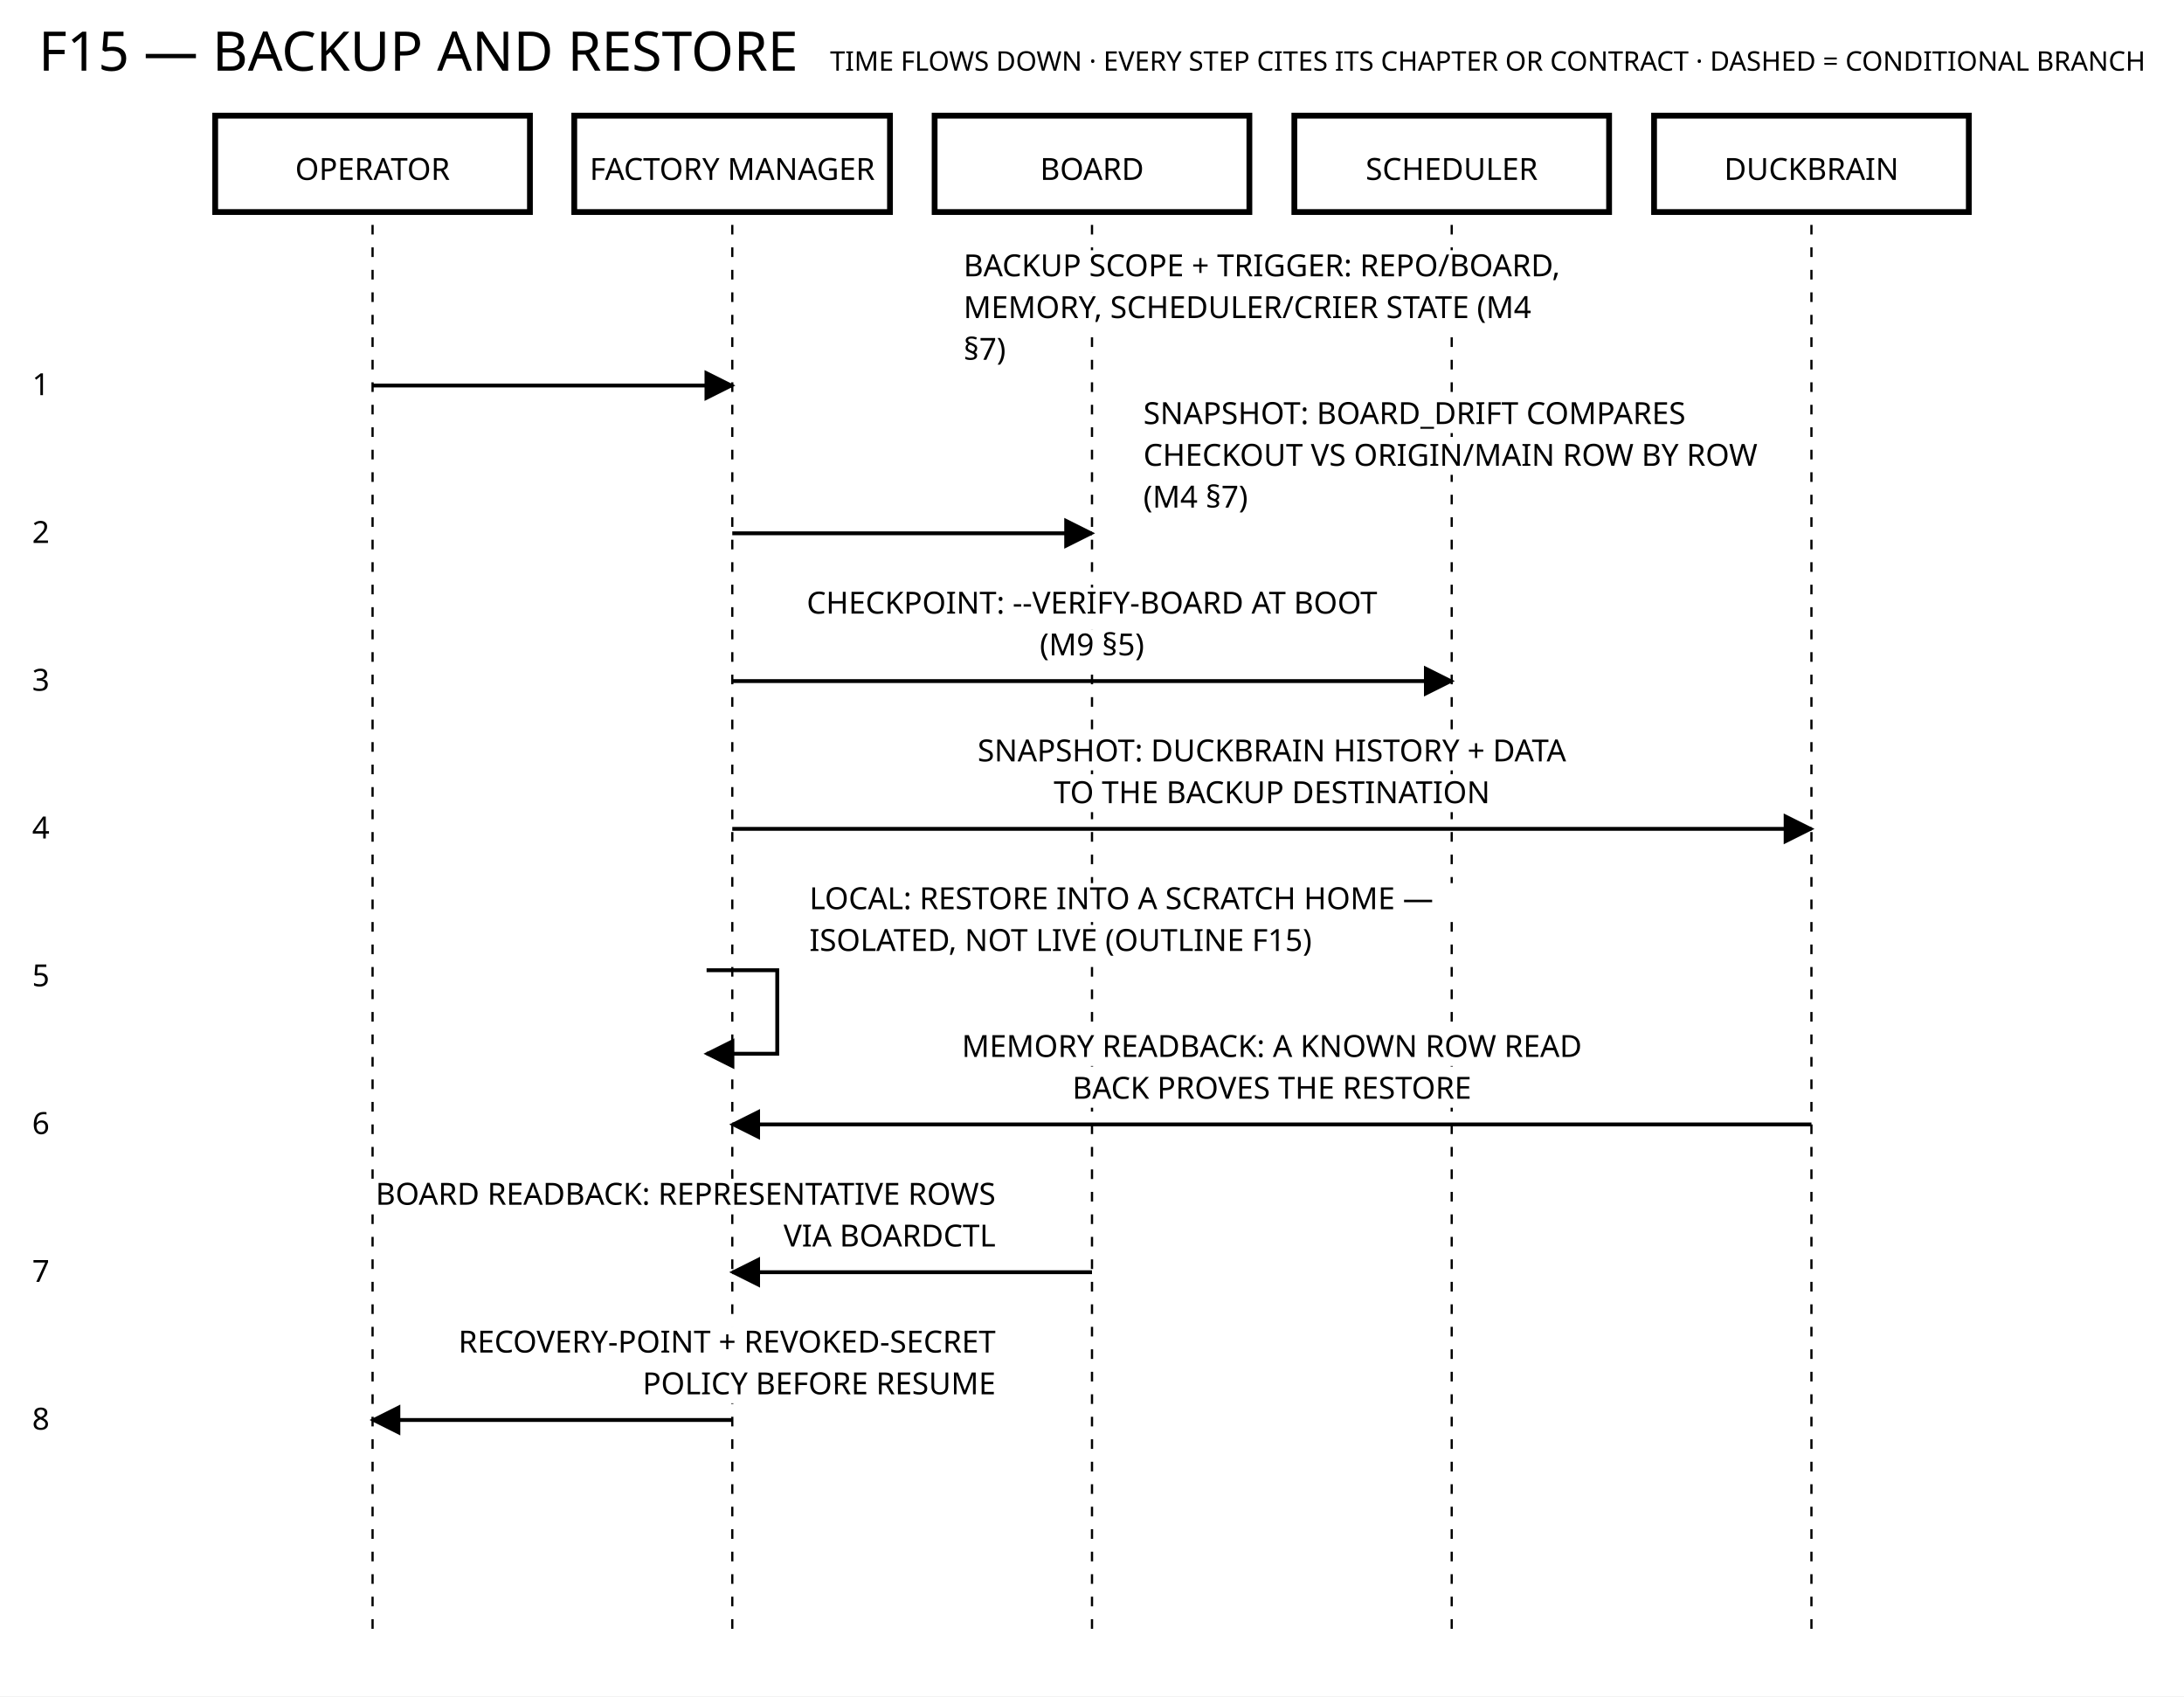
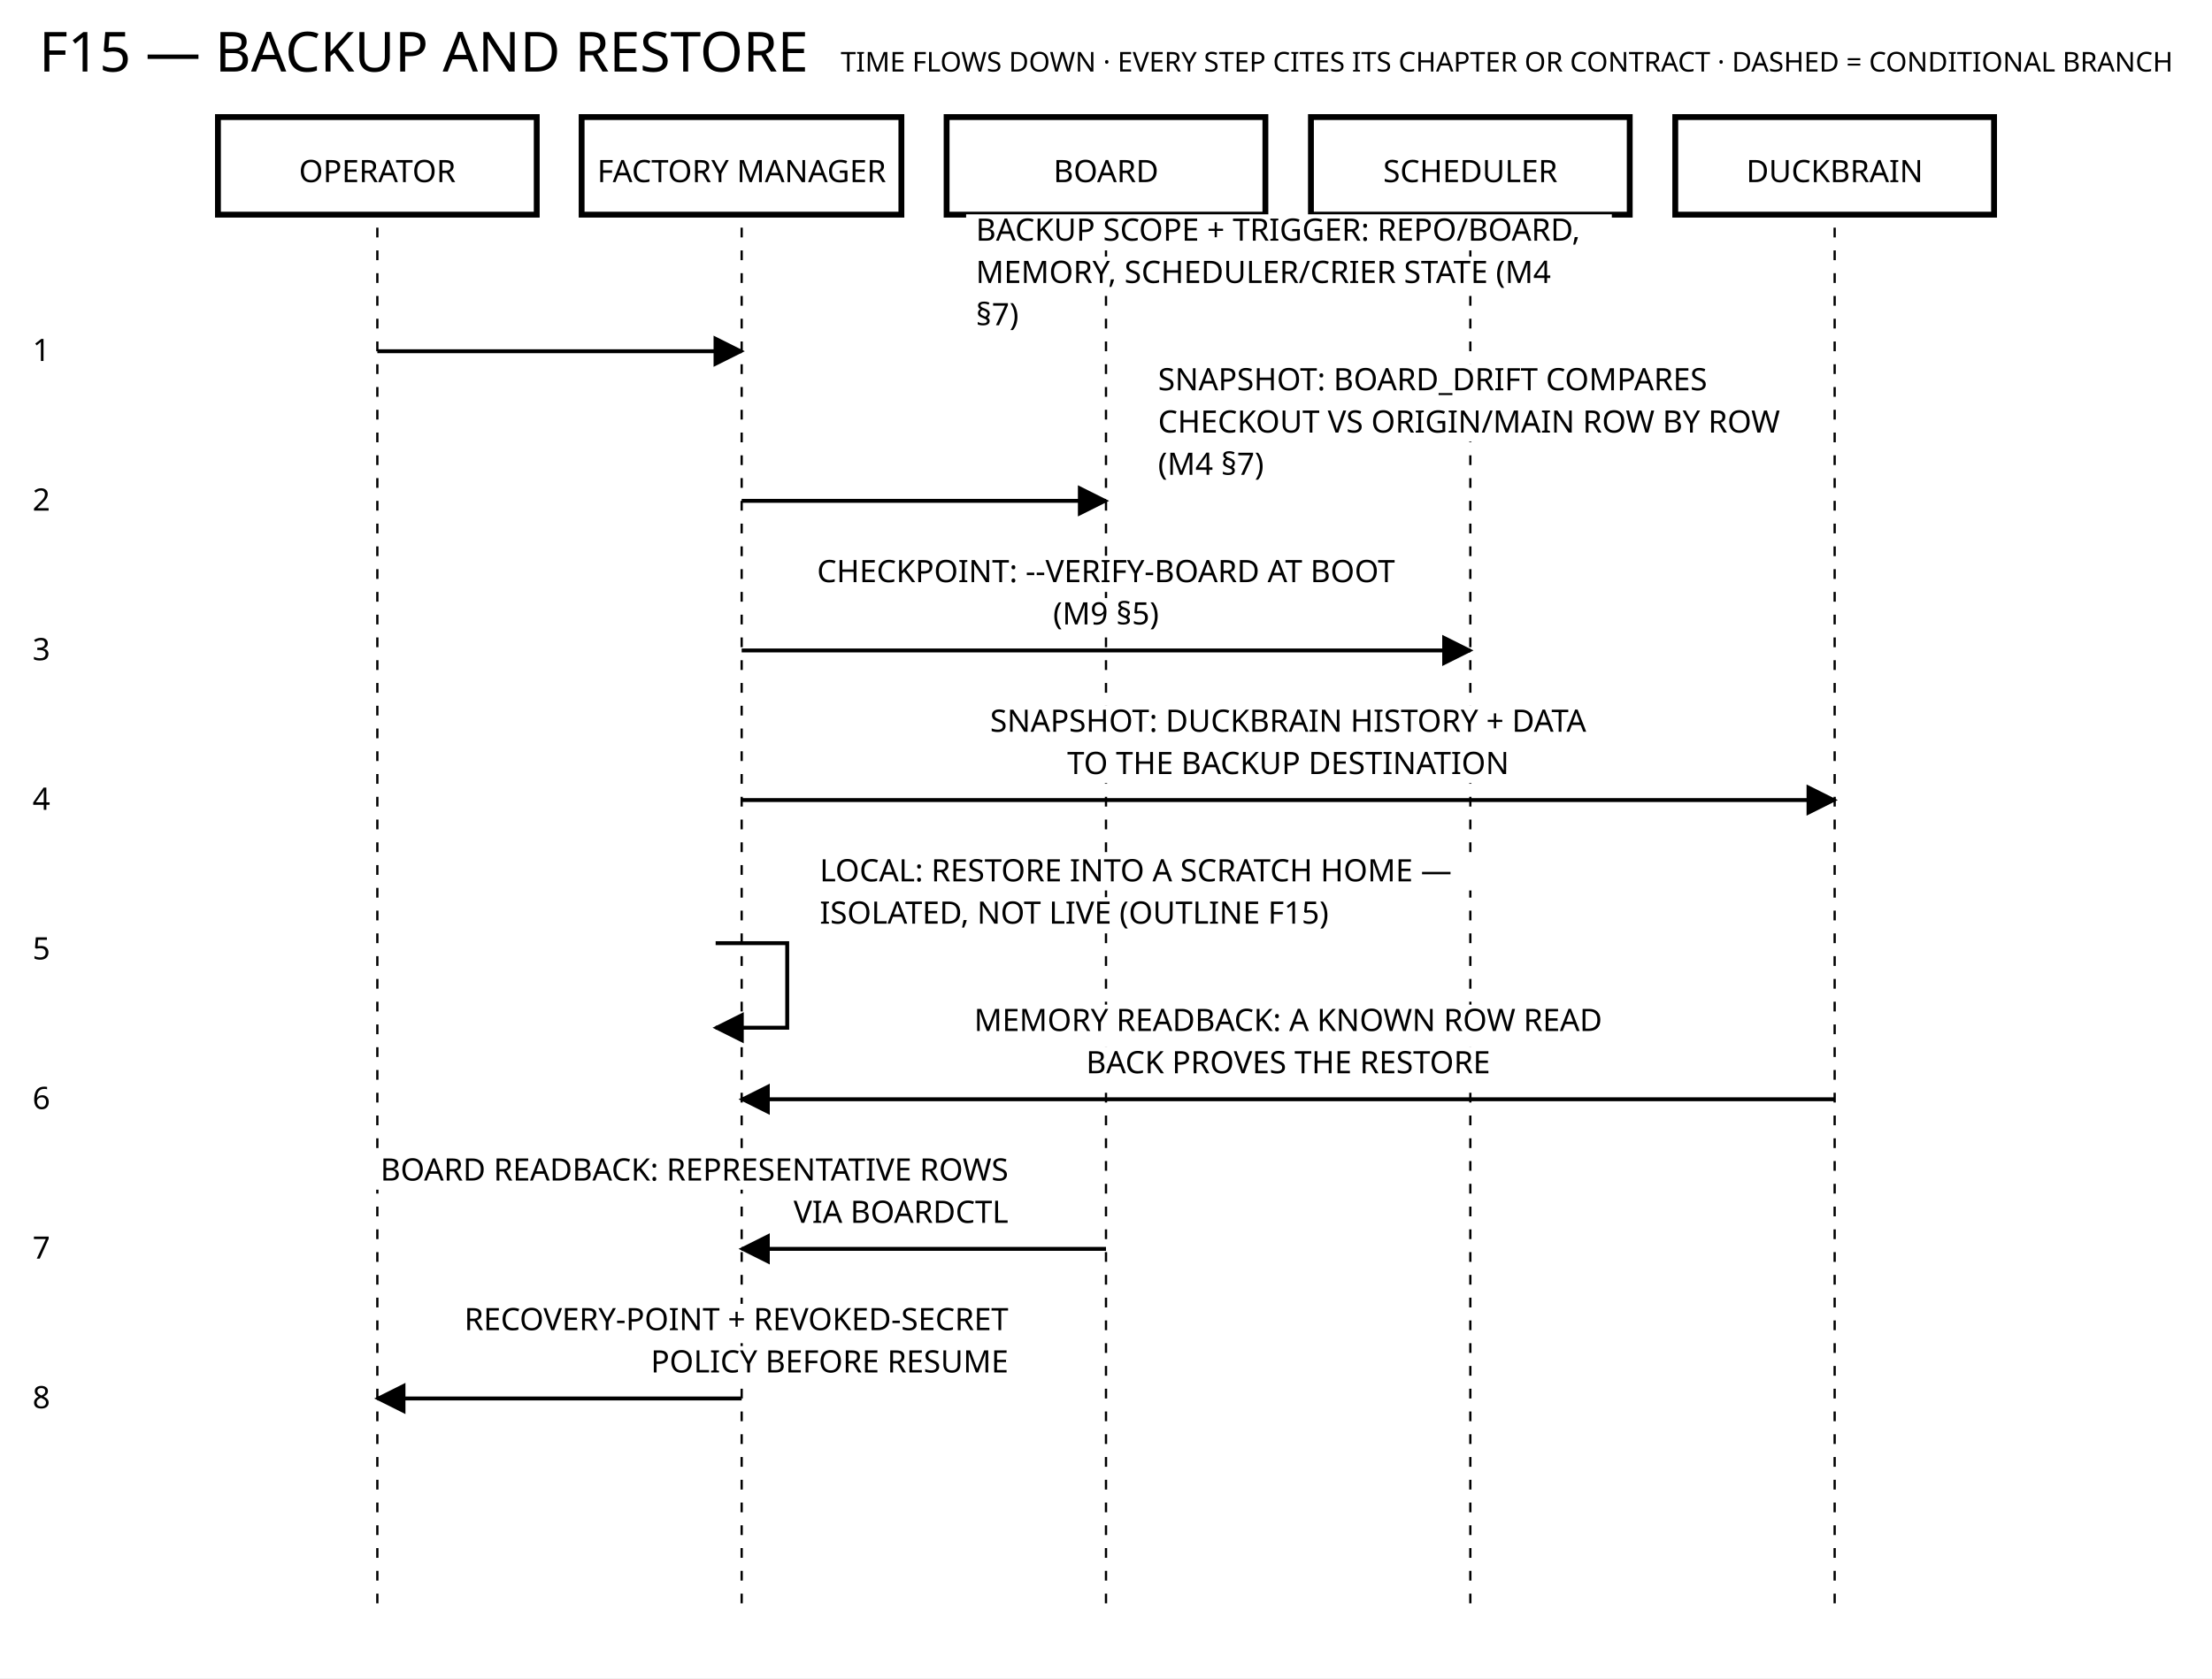
- <svg xmlns="http://www.w3.org/2000/svg" width="170.0mm" height="132.0mm" viewBox="0 0 680 528.0" preserveAspectRatio="xMidYMid meet">
-   <rect width="680" height="528.0" fill="#ffffff" />
+ <svg xmlns="http://www.w3.org/2000/svg" width="170.0mm" height="129.0mm" viewBox="0 0 680 516.0" preserveAspectRatio="xMidYMid meet">
+   <rect width="680" height="516.0" fill="#ffffff" />
  <defs>
    <marker id="ar" viewBox="0 0 10 10" refX="9" refY="5" markerWidth="8" markerHeight="8" orient="auto">
      <path d="M0,0 L10,5 L0,10 z" fill="#000000" />
    </marker>
  </defs>
  <g font-family="Routed Gothic Narrow, Routed Gothic, sans-serif">
    <text x="12.0" y="22.0" font-size="17.00" fill="#000000" text-anchor="start">F15 — BACKUP AND RESTORE</text>
    <text x="668.0" y="22.0" font-size="8.40" fill="#000000" text-anchor="end">TIME FLOWS DOWN · EVERY STEP CITES ITS CHAPTER OR CONTRACT · DASHED = CONDITIONAL BRANCH</text>
    <rect x="67.0" y="36.0" width="98.0" height="30.0" fill="#ffffff" stroke="#000000" stroke-width="1.8" />
    <text x="116.0" y="56.0" font-size="9.50" fill="#000000" text-anchor="middle">OPERATOR</text>
-     <polyline points="116.0,70.0 116.0,508.0" fill="none" stroke="#000000" stroke-width="0.7" stroke-dasharray="3 4" />
+     <polyline points="116.0,70.0 116.0,496.0" fill="none" stroke="#000000" stroke-width="0.7" stroke-dasharray="3 4" />
    <rect x="178.8" y="36.0" width="98.3" height="30.0" fill="#ffffff" stroke="#000000" stroke-width="1.8" />
    <text x="228.0" y="56.0" font-size="9.50" fill="#000000" text-anchor="middle">FACTORY MANAGER</text>
-     <polyline points="228.0,70.0 228.0,508.0" fill="none" stroke="#000000" stroke-width="0.7" stroke-dasharray="3 4" />
+     <polyline points="228.0,70.0 228.0,496.0" fill="none" stroke="#000000" stroke-width="0.7" stroke-dasharray="3 4" />
    <rect x="291.0" y="36.0" width="98.0" height="30.0" fill="#ffffff" stroke="#000000" stroke-width="1.8" />
    <text x="340.0" y="56.0" font-size="9.50" fill="#000000" text-anchor="middle">BOARD</text>
-     <polyline points="340.0,70.0 340.0,508.0" fill="none" stroke="#000000" stroke-width="0.7" stroke-dasharray="3 4" />
+     <polyline points="340.0,70.0 340.0,496.0" fill="none" stroke="#000000" stroke-width="0.7" stroke-dasharray="3 4" />
    <rect x="403.0" y="36.0" width="98.0" height="30.0" fill="#ffffff" stroke="#000000" stroke-width="1.8" />
    <text x="452.0" y="56.0" font-size="9.50" fill="#000000" text-anchor="middle">SCHEDULER</text>
-     <polyline points="452.0,70.0 452.0,508.0" fill="none" stroke="#000000" stroke-width="0.7" stroke-dasharray="3 4" />
+     <polyline points="452.0,70.0 452.0,496.0" fill="none" stroke="#000000" stroke-width="0.7" stroke-dasharray="3 4" />
    <rect x="515.0" y="36.0" width="98.0" height="30.0" fill="#ffffff" stroke="#000000" stroke-width="1.8" />
    <text x="564.0" y="56.0" font-size="9.50" fill="#000000" text-anchor="middle">DUCKBRAIN</text>
-     <polyline points="564.0,70.0 564.0,508.0" fill="none" stroke="#000000" stroke-width="0.7" stroke-dasharray="3 4" />
-     <text x="10.0" y="123.0" font-size="9.50" fill="#000000" text-anchor="start">1</text>
-     <polyline points="116.0,120.0 228.0,120.0" fill="none" stroke="#000000" stroke-width="1.2" marker-end="url(#ar)" />
-     <rect x="297.0" y="77.9" width="198.5" height="10.9" fill="#ffffff" />
-     <text x="300.0" y="86.0" font-size="9.50" fill="#000000" text-anchor="start">BACKUP SCOPE + TRIGGER: REPO/BOARD,</text>
-     <rect x="297.0" y="90.9" width="187.5" height="10.9" fill="#ffffff" />
-     <text x="300.0" y="99.0" font-size="9.50" fill="#000000" text-anchor="start">MEMORY, SCHEDULER/CRIER STATE (M4</text>
-     <rect x="297.0" y="103.9" width="22.5" height="10.9" fill="#ffffff" />
-     <text x="300.0" y="112.0" font-size="9.50" fill="#000000" text-anchor="start">§7)</text>
-     <text x="10.0" y="169.0" font-size="9.50" fill="#000000" text-anchor="start">2</text>
-     <polyline points="228.0,166.0 340.0,166.0" fill="none" stroke="#000000" stroke-width="1.2" marker-end="url(#ar)" />
-     <rect x="353.0" y="123.9" width="171.0" height="10.9" fill="#ffffff" />
-     <text x="356.0" y="132.0" font-size="9.50" fill="#000000" text-anchor="start">SNAPSHOT: BOARD_DRIFT COMPARES</text>
-     <rect x="353.0" y="136.9" width="193.0" height="10.9" fill="#ffffff" />
-     <text x="356.0" y="145.0" font-size="9.50" fill="#000000" text-anchor="start">CHECKOUT VS ORIGIN/MAIN ROW BY ROW</text>
-     <rect x="353.0" y="149.9" width="44.5" height="10.9" fill="#ffffff" />
-     <text x="356.0" y="158.0" font-size="9.50" fill="#000000" text-anchor="start">(M4 §7)</text>
-     <text x="10.0" y="215.0" font-size="9.50" fill="#000000" text-anchor="start">3</text>
-     <polyline points="228.0,212.0 452.0,212.0" fill="none" stroke="#000000" stroke-width="1.2" marker-end="url(#ar)" />
-     <rect x="243.5" y="182.9" width="193.0" height="10.9" fill="#ffffff" />
-     <text x="340.0" y="191.0" font-size="9.50" fill="#000000" text-anchor="middle">CHECKPOINT: --VERIFY-BOARD AT BOOT</text>
-     <rect x="317.8" y="195.9" width="44.5" height="10.9" fill="#ffffff" />
-     <text x="340.0" y="204.0" font-size="9.50" fill="#000000" text-anchor="middle">(M9 §5)</text>
-     <text x="10.0" y="261.0" font-size="9.50" fill="#000000" text-anchor="start">4</text>
-     <polyline points="228.0,258.0 564.0,258.0" fill="none" stroke="#000000" stroke-width="1.2" marker-end="url(#ar)" />
-     <rect x="299.5" y="228.9" width="193.0" height="10.9" fill="#ffffff" />
-     <text x="396.0" y="237.0" font-size="9.50" fill="#000000" text-anchor="middle">SNAPSHOT: DUCKBRAIN HISTORY + DATA</text>
-     <rect x="324.2" y="241.9" width="143.5" height="10.9" fill="#ffffff" />
-     <text x="396.0" y="250.0" font-size="9.50" fill="#000000" text-anchor="middle">TO THE BACKUP DESTINATION</text>
-     <text x="10.0" y="307.0" font-size="9.50" fill="#000000" text-anchor="start">5</text>
-     <polyline points="220.0,302.0 242.0,302.0 242.0,328.0 220.0,328.0" fill="none" stroke="#000000" stroke-width="1.2" marker-end="url(#ar)" />
-     <rect x="249.0" y="274.9" width="204.0" height="10.9" fill="#ffffff" />
-     <text x="252.0" y="283.0" font-size="9.50" fill="#000000" text-anchor="start">LOCAL: RESTORE INTO A SCRATCH HOME —</text>
-     <rect x="249.0" y="287.9" width="182.0" height="10.9" fill="#ffffff" />
-     <text x="252.0" y="296.0" font-size="9.50" fill="#000000" text-anchor="start">ISOLATED, NOT LIVE (OUTLINE F15)</text>
-     <text x="10.0" y="353.0" font-size="9.50" fill="#000000" text-anchor="start">6</text>
-     <polyline points="564.0,350.0 228.0,350.0" fill="none" stroke="#000000" stroke-width="1.2" marker-end="url(#ar)" />
-     <rect x="302.2" y="320.9" width="187.5" height="10.9" fill="#ffffff" />
-     <text x="396.0" y="329.0" font-size="9.50" fill="#000000" text-anchor="middle">MEMORY READBACK: A KNOWN ROW READ</text>
-     <rect x="329.8" y="333.9" width="132.5" height="10.9" fill="#ffffff" />
-     <text x="396.0" y="342.0" font-size="9.50" fill="#000000" text-anchor="middle">BACK PROVES THE RESTORE</text>
-     <text x="10.0" y="399.0" font-size="9.50" fill="#000000" text-anchor="start">7</text>
-     <polyline points="340.0,396.0 228.0,396.0" fill="none" stroke="#000000" stroke-width="1.2" marker-end="url(#ar)" />
-     <rect x="111.5" y="366.9" width="198.5" height="10.9" fill="#ffffff" />
-     <text x="310.0" y="375.0" font-size="9.50" fill="#000000" text-anchor="end">BOARD READBACK: REPRESENTATIVE ROWS</text>
-     <rect x="238.0" y="379.9" width="72.0" height="10.9" fill="#ffffff" />
-     <text x="310.0" y="388.0" font-size="9.50" fill="#000000" text-anchor="end">VIA BOARDCTL</text>
-     <text x="10.0" y="445.0" font-size="9.50" fill="#000000" text-anchor="start">8</text>
-     <polyline points="228.0,442.0 116.0,442.0" fill="none" stroke="#000000" stroke-width="1.2" marker-end="url(#ar)" />
-     <rect x="133.5" y="412.9" width="176.5" height="10.9" fill="#ffffff" />
-     <text x="310.0" y="421.0" font-size="9.50" fill="#000000" text-anchor="end">RECOVERY-POINT + REVOKED-SECRET</text>
-     <rect x="194.0" y="425.9" width="116.0" height="10.9" fill="#ffffff" />
-     <text x="310.0" y="434.0" font-size="9.50" fill="#000000" text-anchor="end">POLICY BEFORE RESUME</text>
+     <polyline points="564.0,70.0 564.0,496.0" fill="none" stroke="#000000" stroke-width="0.7" stroke-dasharray="3 4" />
+     <text x="10.0" y="111.0" font-size="9.50" fill="#000000" text-anchor="start">1</text>
+     <polyline points="116.0,108.0 228.0,108.0" fill="none" stroke="#000000" stroke-width="1.2" marker-end="url(#ar)" />
+     <rect x="297.0" y="65.9" width="198.5" height="10.9" fill="#ffffff" />
+     <text x="300.0" y="74.0" font-size="9.50" fill="#000000" text-anchor="start">BACKUP SCOPE + TRIGGER: REPO/BOARD,</text>
+     <rect x="297.0" y="78.9" width="187.5" height="10.9" fill="#ffffff" />
+     <text x="300.0" y="87.0" font-size="9.50" fill="#000000" text-anchor="start">MEMORY, SCHEDULER/CRIER STATE (M4</text>
+     <rect x="297.0" y="91.9" width="22.5" height="10.9" fill="#ffffff" />
+     <text x="300.0" y="100.0" font-size="9.50" fill="#000000" text-anchor="start">§7)</text>
+     <text x="10.0" y="157.0" font-size="9.50" fill="#000000" text-anchor="start">2</text>
+     <polyline points="228.0,154.0 340.0,154.0" fill="none" stroke="#000000" stroke-width="1.2" marker-end="url(#ar)" />
+     <rect x="353.0" y="111.9" width="171.0" height="10.9" fill="#ffffff" />
+     <text x="356.0" y="120.0" font-size="9.50" fill="#000000" text-anchor="start">SNAPSHOT: BOARD_DRIFT COMPARES</text>
+     <rect x="353.0" y="124.9" width="193.0" height="10.9" fill="#ffffff" />
+     <text x="356.0" y="133.0" font-size="9.50" fill="#000000" text-anchor="start">CHECKOUT VS ORIGIN/MAIN ROW BY ROW</text>
+     <rect x="353.0" y="137.9" width="44.5" height="10.9" fill="#ffffff" />
+     <text x="356.0" y="146.0" font-size="9.50" fill="#000000" text-anchor="start">(M4 §7)</text>
+     <text x="10.0" y="203.0" font-size="9.50" fill="#000000" text-anchor="start">3</text>
+     <polyline points="228.0,200.0 452.0,200.0" fill="none" stroke="#000000" stroke-width="1.2" marker-end="url(#ar)" />
+     <rect x="243.5" y="170.9" width="193.0" height="10.9" fill="#ffffff" />
+     <text x="340.0" y="179.0" font-size="9.50" fill="#000000" text-anchor="middle">CHECKPOINT: --VERIFY-BOARD AT BOOT</text>
+     <rect x="317.8" y="183.9" width="44.5" height="10.9" fill="#ffffff" />
+     <text x="340.0" y="192.0" font-size="9.50" fill="#000000" text-anchor="middle">(M9 §5)</text>
+     <text x="10.0" y="249.0" font-size="9.50" fill="#000000" text-anchor="start">4</text>
+     <polyline points="228.0,246.0 564.0,246.0" fill="none" stroke="#000000" stroke-width="1.2" marker-end="url(#ar)" />
+     <rect x="299.5" y="216.9" width="193.0" height="10.9" fill="#ffffff" />
+     <text x="396.0" y="225.0" font-size="9.50" fill="#000000" text-anchor="middle">SNAPSHOT: DUCKBRAIN HISTORY + DATA</text>
+     <rect x="324.2" y="229.9" width="143.5" height="10.9" fill="#ffffff" />
+     <text x="396.0" y="238.0" font-size="9.50" fill="#000000" text-anchor="middle">TO THE BACKUP DESTINATION</text>
+     <text x="10.0" y="295.0" font-size="9.50" fill="#000000" text-anchor="start">5</text>
+     <polyline points="220.0,290.0 242.0,290.0 242.0,316.0 220.0,316.0" fill="none" stroke="#000000" stroke-width="1.2" marker-end="url(#ar)" />
+     <rect x="249.0" y="262.9" width="204.0" height="10.9" fill="#ffffff" />
+     <text x="252.0" y="271.0" font-size="9.50" fill="#000000" text-anchor="start">LOCAL: RESTORE INTO A SCRATCH HOME —</text>
+     <rect x="249.0" y="275.9" width="182.0" height="10.9" fill="#ffffff" />
+     <text x="252.0" y="284.0" font-size="9.50" fill="#000000" text-anchor="start">ISOLATED, NOT LIVE (OUTLINE F15)</text>
+     <text x="10.0" y="341.0" font-size="9.50" fill="#000000" text-anchor="start">6</text>
+     <polyline points="564.0,338.0 228.0,338.0" fill="none" stroke="#000000" stroke-width="1.2" marker-end="url(#ar)" />
+     <rect x="302.2" y="308.9" width="187.5" height="10.9" fill="#ffffff" />
+     <text x="396.0" y="317.0" font-size="9.50" fill="#000000" text-anchor="middle">MEMORY READBACK: A KNOWN ROW READ</text>
+     <rect x="329.8" y="321.9" width="132.5" height="10.9" fill="#ffffff" />
+     <text x="396.0" y="330.0" font-size="9.50" fill="#000000" text-anchor="middle">BACK PROVES THE RESTORE</text>
+     <text x="10.0" y="387.0" font-size="9.50" fill="#000000" text-anchor="start">7</text>
+     <polyline points="340.0,384.0 228.0,384.0" fill="none" stroke="#000000" stroke-width="1.2" marker-end="url(#ar)" />
+     <rect x="111.5" y="354.9" width="198.5" height="10.9" fill="#ffffff" />
+     <text x="310.0" y="363.0" font-size="9.50" fill="#000000" text-anchor="end">BOARD READBACK: REPRESENTATIVE ROWS</text>
+     <rect x="238.0" y="367.9" width="72.0" height="10.9" fill="#ffffff" />
+     <text x="310.0" y="376.0" font-size="9.50" fill="#000000" text-anchor="end">VIA BOARDCTL</text>
+     <text x="10.0" y="433.0" font-size="9.50" fill="#000000" text-anchor="start">8</text>
+     <polyline points="228.0,430.0 116.0,430.0" fill="none" stroke="#000000" stroke-width="1.2" marker-end="url(#ar)" />
+     <rect x="133.5" y="400.9" width="176.5" height="10.9" fill="#ffffff" />
+     <text x="310.0" y="409.0" font-size="9.50" fill="#000000" text-anchor="end">RECOVERY-POINT + REVOKED-SECRET</text>
+     <rect x="194.0" y="413.9" width="116.0" height="10.9" fill="#ffffff" />
+     <text x="310.0" y="422.0" font-size="9.50" fill="#000000" text-anchor="end">POLICY BEFORE RESUME</text>
  </g>
</svg>
